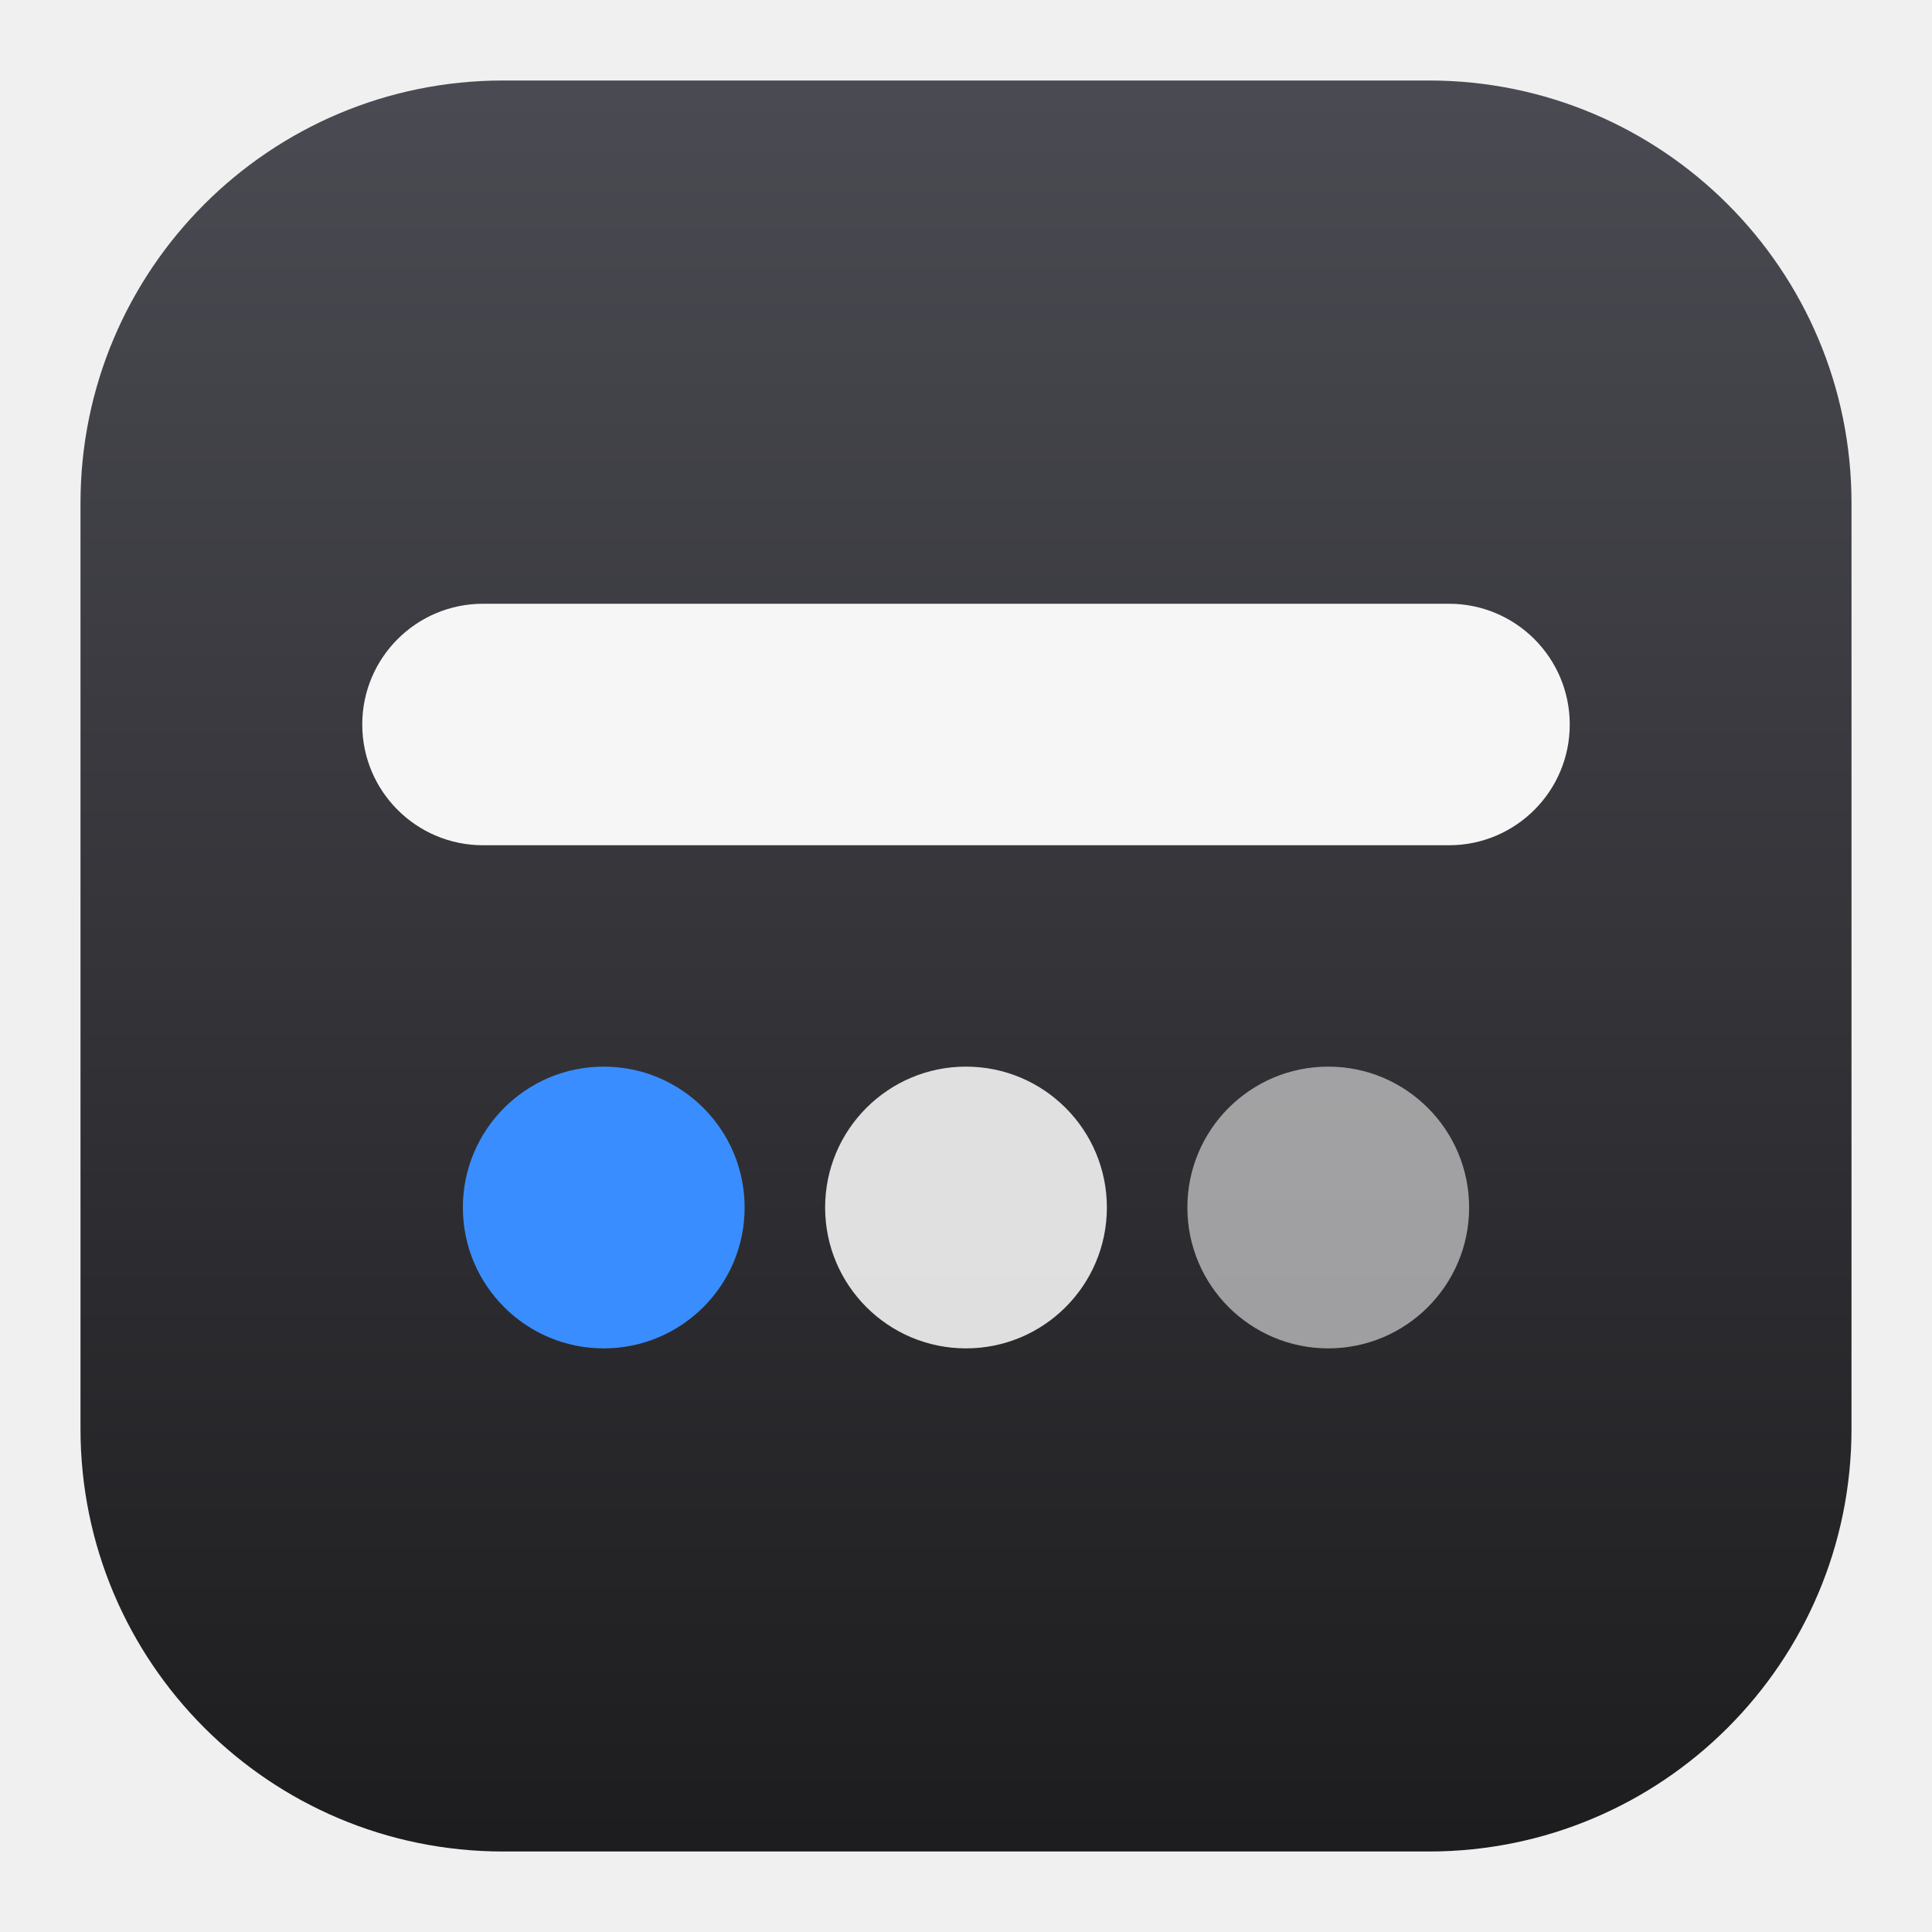
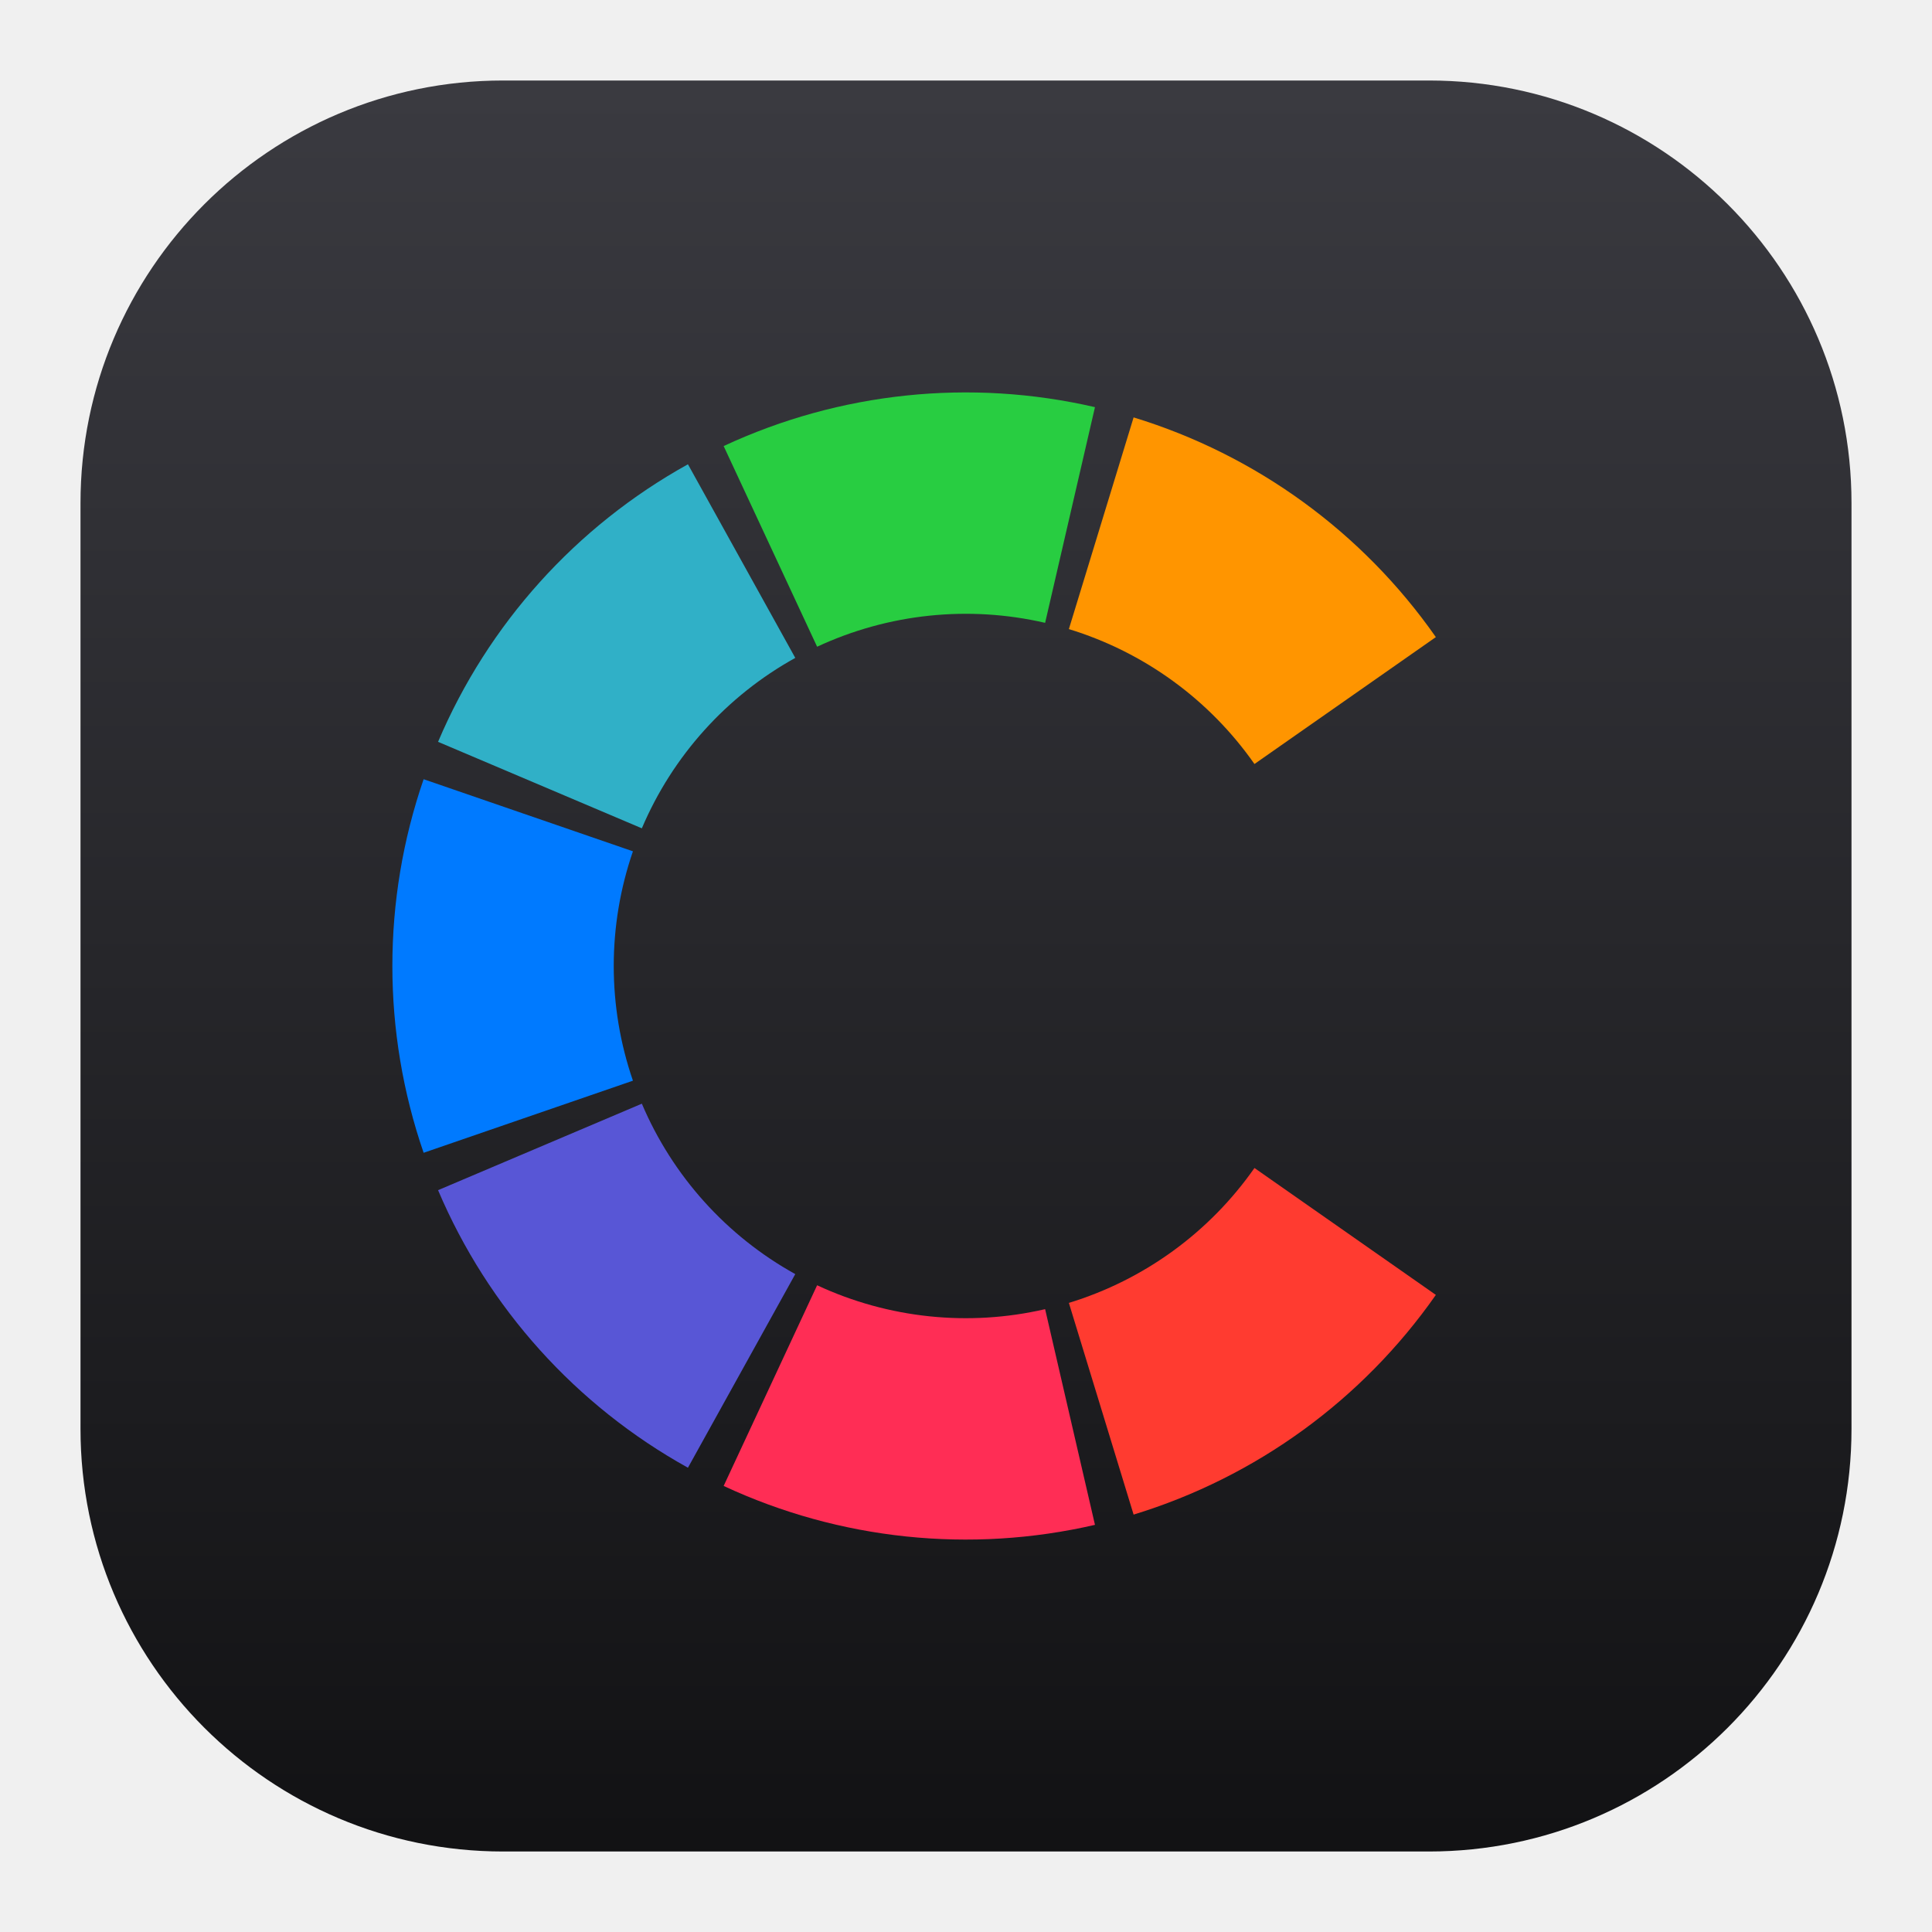
<svg xmlns="http://www.w3.org/2000/svg" viewBox="0 0 96 96">
  <defs>
    <linearGradient id="g" x1="0" y1="0" x2="0" y2="1">
-       <stop offset="0" stop-color="#4a4a52" />
-       <stop offset="1" stop-color="#1d1d1f" />
+       <stop offset="0" stop-color="#3a3a40" />
+       <stop offset="1" stop-color="#121214" />
    </linearGradient>
  </defs>
  <rect x="4" y="4" width="88" height="88" rx="21" fill="url(#g)" />
-   <rect x="18" y="30" width="60" height="12" rx="6" fill="#fff" opacity=".95" />
-   <circle cx="30" cy="60" r="7" fill="#3a8dff" />
-   <circle cx="48" cy="60" r="7" fill="#fff" opacity=".85" />
-   <circle cx="66" cy="60" r="7" fill="#fff" opacity=".55" />
+   <g fill="none" stroke-width="11" stroke-linecap="butt">
+     <path d="M66.84 34.81A23 23 0 0 0 54.72 26.00" stroke="#ff9500" />
+     <path d="M53.17 25.59A23 23 0 0 0 38.28 27.15" stroke="#28cd41" />
+     <path d="M36.85 27.88A23 23 0 0 0 26.83 39.01" stroke="#30b0c7" />
+     <path d="M26.25 40.51A23 23 0 0 0 26.25 55.49" stroke="#007aff" />
+     <path d="M26.83 56.99A23 23 0 0 0 36.85 68.12" stroke="#5856d6" />
+     <path d="M38.28 68.85A23 23 0 0 0 53.17 70.41" stroke="#ff2d55" />
+     <path d="M54.72 70.00A23 23 0 0 0 66.84 61.19" stroke="#ff3b30" />
+   </g>
</svg>
